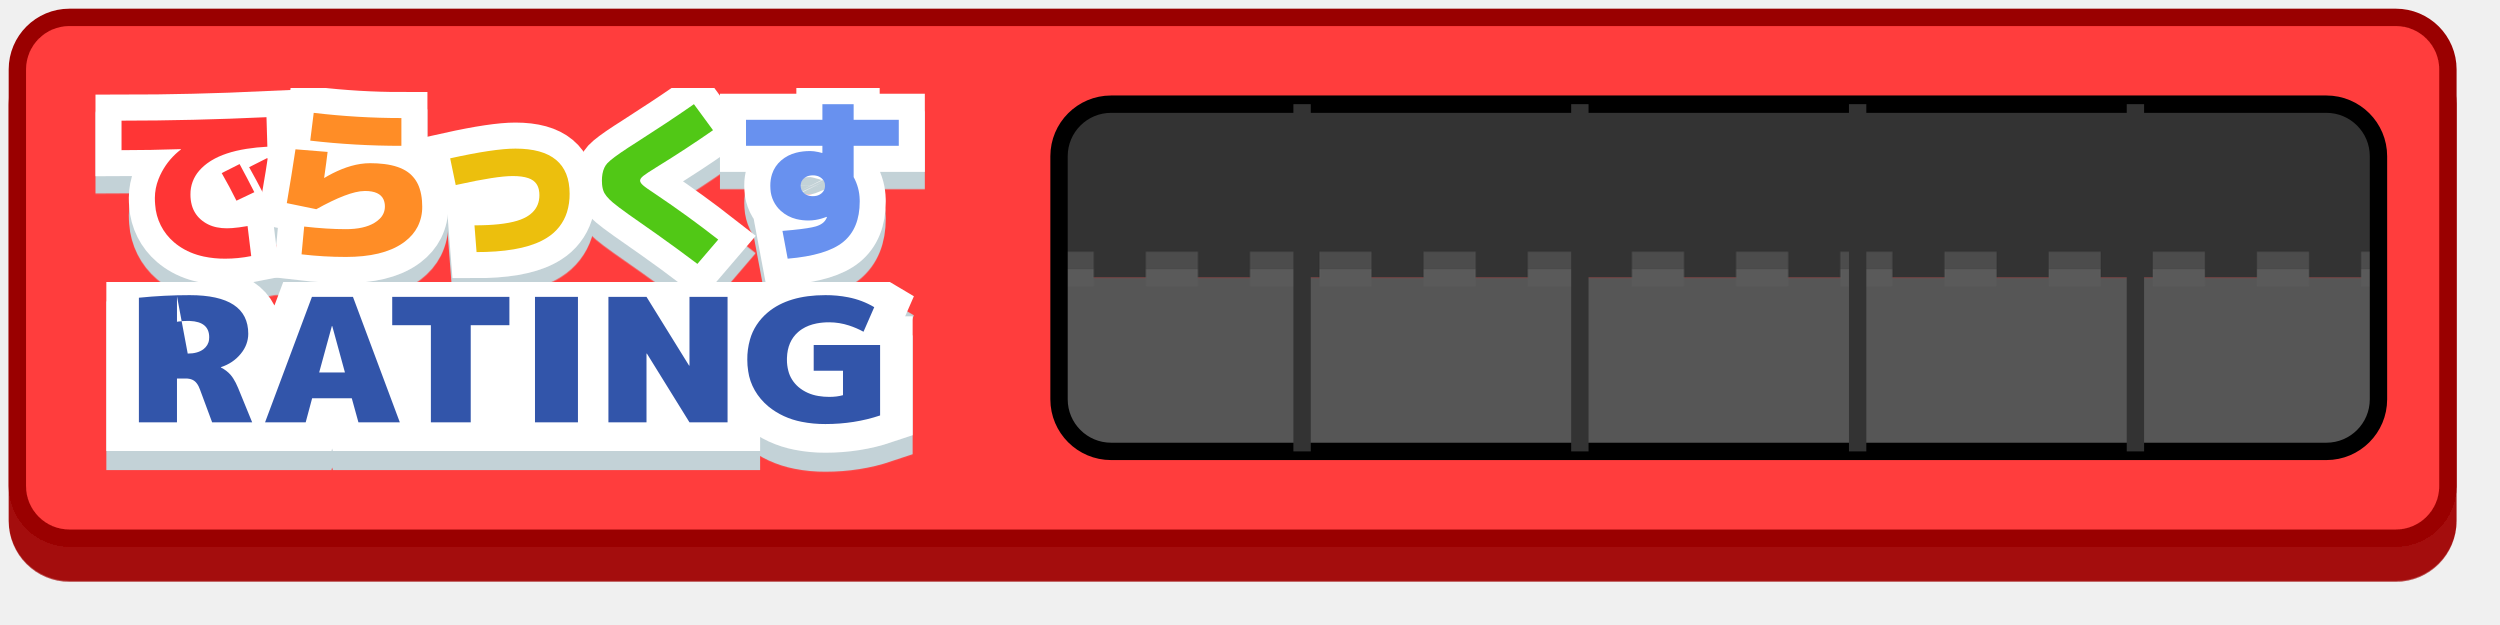
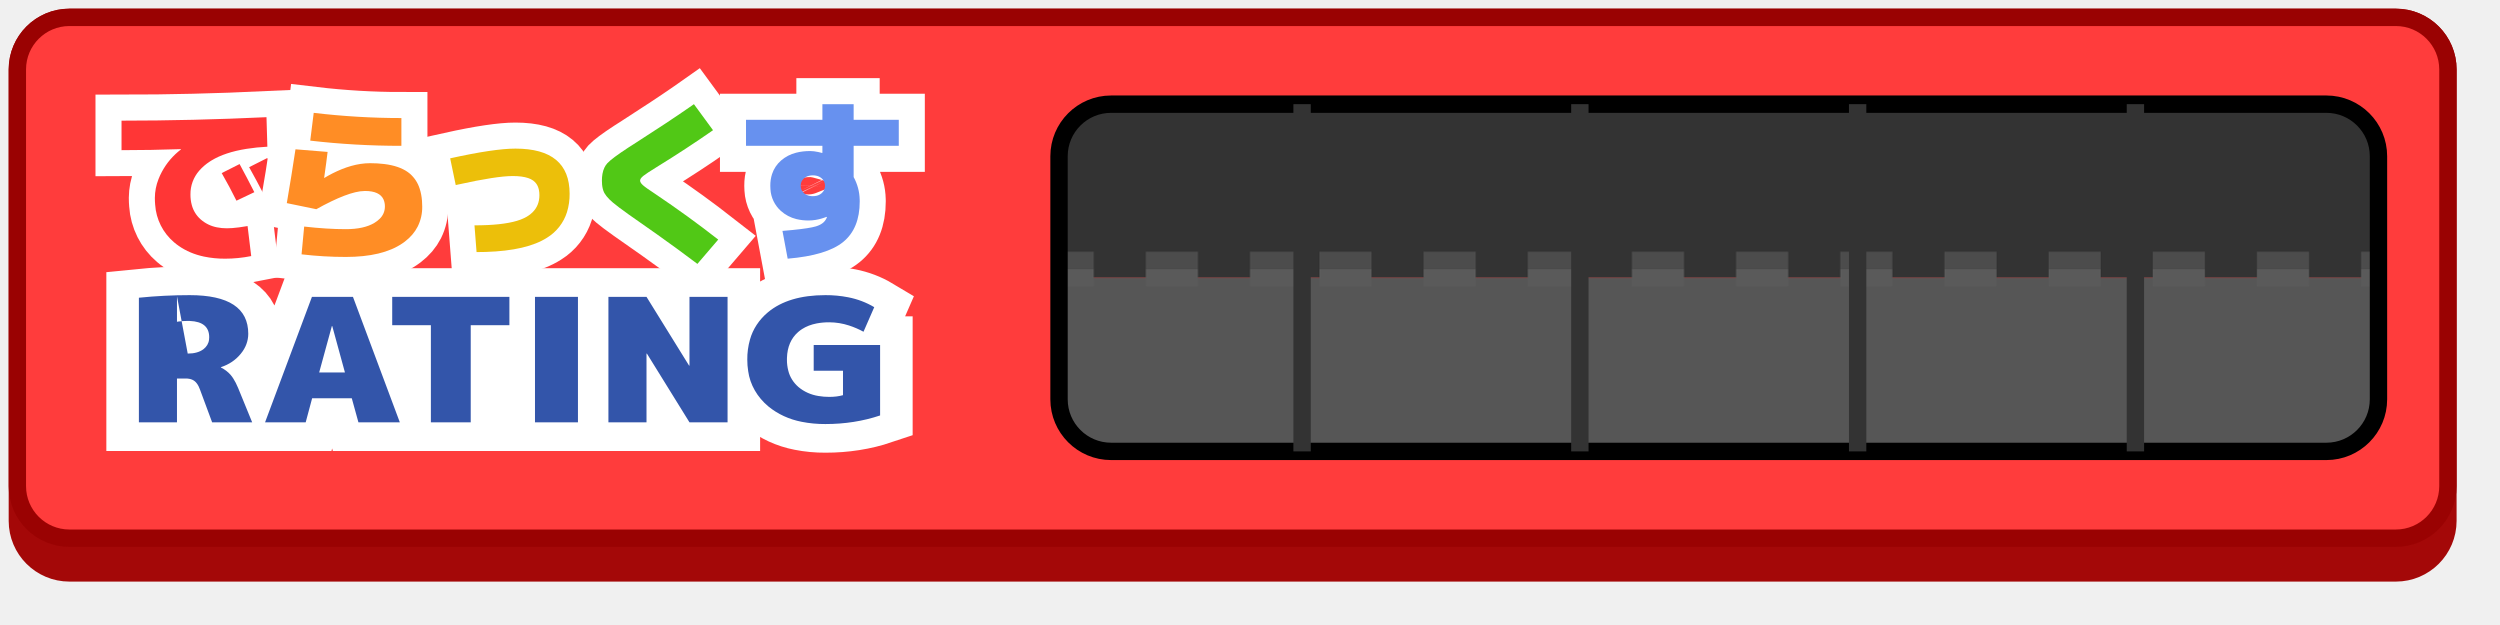
<svg xmlns="http://www.w3.org/2000/svg" width="144" height="36">
  <defs>
-     <filter id="a" height="120%">
-       <feDropShadow dx="0" dy="2" flood-color="#A40808" flood-opacity="1" stdDeviation="0" />
-     </filter>
-     <filter id="c" height="150%">
-       <feDropShadow dx="0" dy="1" flood-color="#C3D2D7" flood-opacity="1" stdDeviation="0" />
-     </filter>
-     <pattern id="b" x="0" y="6" width="76" height="20" patternUnits="userSpaceOnUse">
-       <rect x="0" y="0" width="76" height="10" fill="#333" />
-       <rect x="0" y="10" width="76" height="10" fill="#565656" />
-       <line x1="0" y1="9" x2="76" y2="9" stroke="#4C4C4C" stroke-width="1" stroke-dasharray="3" />
-       <line x1="0" y1="10" x2="76" y2="10" stroke="#5A5A5A" stroke-width="1" stroke-dasharray="3" />
+     <pattern id="a" x="0" y="6" width="76" height="20" patternUnits="userSpaceOnUse">
+       <path fill="#333" d="M0 0h76v10H0z" />
+       <path fill="#565656" d="M0 10h76v10H0z" />
+       <path stroke="#4C4C4C" stroke-dasharray="3" d="M0 9h76" />
+       <path stroke="#5A5A5A" stroke-dasharray="3" d="M0 10h76" />
    </pattern>
  </defs>
-   <rect x="1" y="1" width="140" height="30" stroke-width="1" stroke="#9A0202" fill="#FF3C3C" rx="3" filter="url(#a)" />
-   <rect x="61" y="6" width="76" height="20" stroke-width="1" stroke="#000" fill="url(#b)" rx="3" />
-   <line x1="75" y1="6" x2="75" y2="26" stroke="#333" stroke-width="1" />
-   <line x1="91" y1="6" x2="91" y2="26" stroke="#333" stroke-width="1" />
-   <line x1="107" y1="6" x2="107" y2="26" stroke="#333" stroke-width="1" />
-   <line x1="123" y1="6" x2="123" y2="26" stroke="#333" stroke-width="1" />
-   <g stroke="#fff" stroke-width="3" paint-order="stroke" transform="translate(7 6)" stroke-linecap="round" fill-rule="evenodd" filter="url(#c)">
-     <path fill="#ff3636" d="M3.42 2.61v-.02q-1.74.06-3.42.06V.95q4.09 0 8.35-.2l.05 1.7a11.607 11.607 0 00-1.211.125q-1.239.2-2.006.668a3.303 3.303 0 00-.098.062 2.897 2.897 0 00-.612.528A2.037 2.037 0 003.97 5.2a2.295 2.295 0 00.078.616 1.671 1.671 0 00.502.814 1.987 1.987 0 00.942.464 2.842 2.842 0 00.578.056 4.24 4.24 0 00.314-.013q.362-.027.844-.111a13.522 13.522 0 00.032-.006l.21 1.73q-.75.15-1.5.15a5.826 5.826 0 01-1.228-.122q-.82-.177-1.441-.61a3.526 3.526 0 01-.276-.213 3.099 3.099 0 01-1.088-2.163A4.352 4.352 0 011.92 5.4a2.98 2.98 0 01.208-1.078 3.775 3.775 0 01.197-.427Q2.73 3.14 3.42 2.61zm5.85 2.14l-1.05.5q-.45-.87-.87-1.62L8.4 3.1q.36.65.87 1.65zm-1.62.32l-1.03.49q-.39-.79-.85-1.59l1.03-.52q.46.85.85 1.62z" />
-     <path fill="#ff8d25" d="M11.67 4.25h.01a7.182 7.182 0 01.995-.501q.567-.229 1.098-.308a3.731 3.731 0 01.547-.041 6.531 6.531 0 01.809.047q.86.107 1.361.465a1.764 1.764 0 01.12.093 1.88 1.88 0 01.564.866q.103.312.133.694a4.212 4.212 0 01.013.335 2.501 2.501 0 01-.26 1.15q-.25.492-.74.866a3.318 3.318 0 01-.145.104q-1.145.78-3.255.78-1.27 0-2.55-.15l.15-1.6q1.32.15 2.4.15 1.05 0 1.65-.365a1.58 1.58 0 00.303-.235.964.964 0 00.297-.7.99.99 0 00-.076-.404Q14.874 5 14.02 5a2.44 2.44 0 00-.556.074q-.58.138-1.394.531a16.328 16.328 0 00-.85.445l-1.7-.35q.28-1.63.5-3.1l1.85.15q-.06.52-.2 1.5zm-.8-2.15l.2-1.6q2.53.3 5.05.3v1.6q-2.68 0-5.25-.3z" />
-     <path fill="#ecbf0a" d="M19.25 4.66l-.32-1.54q2.53-.56 3.76-.56 3.12 0 3.12 2.6a3.491 3.491 0 01-.152 1.061 2.669 2.669 0 01-1.138 1.464q-1.164.754-3.542.827a17.102 17.102 0 01-.528.008l-.12-1.54q1.577 0 2.445-.26a2.708 2.708 0 00.44-.17 1.806 1.806 0 00.451-.313q.404-.392.404-.997a1.47 1.47 0 00-.032-.316q-.043-.197-.146-.342a.789.789 0 00-.182-.182 1.085 1.085 0 00-.286-.143q-.343-.117-.894-.117-.927 0-3.123.485a52.194 52.194 0 00-.157.035z" />
-     <path fill="#51c816" d="M32.97 0l1.1 1.5q-1.55 1.08-3.24 2.12-.6.37-.78.515a.896.896 0 00-.074.067q-.075.075-.097.143a.18.18 0 00-.009.055.221.221 0 00.022.093q.037.081.138.172.16.145.74.525 1.86 1.25 3.6 2.61l-1.2 1.4a78.529 78.529 0 00-1.175-.873Q30.944 7.56 29.65 6.66a47.074 47.074 0 01-.452-.317q-.62-.442-.898-.678a3.466 3.466 0 01-.203-.186q-.188-.189-.28-.353a.925.925 0 01-.017-.031 1.027 1.027 0 01-.079-.217q-.028-.111-.041-.244a2.484 2.484 0 01-.01-.234 2.207 2.207 0 01.031-.381q.036-.204.114-.366a1.02 1.02 0 01.17-.253q.26-.28 1.209-.901a34.129 34.129 0 01.436-.279q1.843-1.181 3.061-2.025A50.871 50.871 0 0032.97 0z" />
-     <path fill="#6791ef" d="M40.63 6.51l-.02-.02a3.012 3.012 0 01-.639.178 2.563 2.563 0 01-.401.032 2.845 2.845 0 01-.706-.083 2.059 2.059 0 01-.884-.467 1.816 1.816 0 01-.603-1.257 2.496 2.496 0 01-.007-.193 2.16 2.16 0 01.098-.667 1.749 1.749 0 01.522-.788 2.092 2.092 0 01.864-.448q.369-.097.816-.097.203 0 .47.058a4.006 4.006 0 01.21.052l.02-.01v-.4h-4.4V.9h4.4V0h1.8v.9h2.6v1.5h-2.6v1.8a2.81 2.81 0 01.348 1.298 3.328 3.328 0 01.002.102q0 1.56-.95 2.335-.95.775-3.2.965l-.3-1.6a33.555 33.555 0 00.591-.053q.971-.098 1.334-.207.465-.14.605-.46a.053.053 0 00.006-.007q.007-.011.014-.028.01-.025.01-.035zm-1.315-2.24a.543.543 0 00-.194.394.669.669 0 00-.001.036.564.564 0 00.055.251.568.568 0 00.14.179.676.676 0 00.322.153.958.958 0 00.183.017.923.923 0 00.225-.026.666.666 0 00.28-.144.543.543 0 00.194-.394.669.669 0 00.001-.036.564.564 0 00-.055-.251.568.568 0 00-.14-.179.676.676 0 00-.322-.153.958.958 0 00-.183-.017.923.923 0 00-.225.026.666.666 0 00-.28.144z" />
+   <rect x="1" y="1" width="140" height="32" stroke="#A40808" fill="#A40808" rx="3" />
+   <rect x="1" y="1" width="140" height="30" stroke="#9A0202" fill="#FF3C3C" rx="3" />
+   <rect x="61" y="6" width="76" height="20" stroke="#000" fill="url(#a)" rx="3" />
+   <path stroke="#333" d="M75 6v20M91 6v20M107 6v20M123 6v20" />
+   <g stroke="#fff" stroke-width="3" paint-order="stroke" stroke-linecap="round" fill-rule="evenodd">
+     <path fill="#ff3636" d="M10.42 8.61v-.02q-1.74.06-3.42.06v-1.7q4.09 0 8.35-.2l.05 1.7a11.607 11.607 0 0 0-1.211.125q-1.239.2-2.006.668a3.303 3.303 0 0 0-.098.062 2.897 2.897 0 0 0-.612.528 2.037 2.037 0 0 0-.503 1.367 2.295 2.295 0 0 0 .078.616 1.671 1.671 0 0 0 .502.814 1.987 1.987 0 0 0 .942.464 2.842 2.842 0 0 0 .578.056 4.24 4.24 0 0 0 .314-.013q.362-.027.844-.111a13.522 13.522 0 0 0 .032-.006l.21 1.73q-.75.15-1.5.15a5.826 5.826 0 0 1-1.228-.122q-.82-.177-1.441-.61a3.526 3.526 0 0 1-.276-.213 3.099 3.099 0 0 1-1.088-2.163 4.352 4.352 0 0 1-.017-.392 2.98 2.98 0 0 1 .208-1.078 3.775 3.775 0 0 1 .197-.427Q9.73 9.14 10.42 8.61zm5.85 2.14-1.05.5q-.45-.87-.87-1.62l1.05-.53q.36.65.87 1.65zm-1.62.32-1.03.49q-.39-.79-.85-1.59l1.03-.52q.46.85.85 1.62z" />
+     <path fill="#ff8d25" d="M18.67 10.25h.01a7.182 7.182 0 0 1 .995-.501q.567-.229 1.098-.308a3.731 3.731 0 0 1 .547-.041 6.531 6.531 0 0 1 .809.047q.86.107 1.361.465a1.764 1.764 0 0 1 .12.093 1.88 1.88 0 0 1 .564.866q.103.312.133.694a4.212 4.212 0 0 1 .013.335 2.501 2.501 0 0 1-.26 1.15q-.25.492-.74.866a3.318 3.318 0 0 1-.145.104q-1.145.78-3.255.78-1.27 0-2.55-.15l.15-1.6q1.32.15 2.4.15 1.05 0 1.65-.365a1.58 1.58 0 0 0 .303-.235.964.964 0 0 0 .297-.7.99.99 0 0 0-.076-.404Q21.874 11 21.02 11a2.44 2.44 0 0 0-.556.074q-.58.138-1.394.531a16.328 16.328 0 0 0-.85.445l-1.7-.35q.28-1.63.5-3.1l1.85.15q-.06.52-.2 1.5zm-.8-2.15.2-1.6q2.53.3 5.05.3v1.6q-2.68 0-5.25-.3z" />
+     <path fill="#ecbf0a" d="m26.25 10.66-.32-1.54q2.53-.56 3.76-.56 3.12 0 3.12 2.6a3.491 3.491 0 0 1-.152 1.061 2.669 2.669 0 0 1-1.138 1.464q-1.164.754-3.542.827a17.102 17.102 0 0 1-.528.008l-.12-1.54q1.577 0 2.445-.26a2.708 2.708 0 0 0 .44-.17 1.806 1.806 0 0 0 .451-.313q.404-.392.404-.997a1.47 1.47 0 0 0-.032-.316q-.043-.197-.146-.342a.789.789 0 0 0-.182-.182 1.085 1.085 0 0 0-.286-.143q-.343-.117-.894-.117-.927 0-3.123.485a52.194 52.194 0 0 0-.157.035z" />
+     <path fill="#51c816" d="m39.97 6 1.1 1.5q-1.55 1.08-3.24 2.12-.6.37-.78.515a.896.896 0 0 0-.074.067q-.075.075-.097.143a.18.18 0 0 0-.009.055.221.221 0 0 0 .022.093q.037.081.138.172.16.145.74.525 1.86 1.25 3.6 2.61l-1.2 1.4a78.529 78.529 0 0 0-1.175-.873q-1.051-.767-2.345-1.667a47.074 47.074 0 0 1-.452-.317q-.62-.442-.898-.678a3.466 3.466 0 0 1-.203-.186q-.188-.189-.28-.353a.925.925 0 0 1-.017-.031 1.027 1.027 0 0 1-.079-.217q-.028-.111-.041-.244a2.484 2.484 0 0 1-.01-.234 2.207 2.207 0 0 1 .031-.381q.036-.204.114-.366a1.02 1.02 0 0 1 .17-.253q.26-.28 1.209-.901a34.129 34.129 0 0 1 .436-.279q1.843-1.181 3.061-2.025A50.871 50.871 0 0 0 39.97 6z" />
+     <path fill="#6791ef" d="m47.63 12.51-.02-.02a3.012 3.012 0 0 1-.639.178 2.563 2.563 0 0 1-.401.032 2.845 2.845 0 0 1-.706-.083 2.059 2.059 0 0 1-.884-.467 1.816 1.816 0 0 1-.603-1.257 2.496 2.496 0 0 1-.007-.193 2.16 2.16 0 0 1 .098-.667 1.749 1.749 0 0 1 .522-.788 2.092 2.092 0 0 1 .864-.448q.369-.097.816-.097.203 0 .47.058a4.006 4.006 0 0 1 .21.052l.02-.01v-.4h-4.4V6.9h4.4V6h1.8v.9h2.6v1.5h-2.6v1.8a2.81 2.81 0 0 1 .348 1.298 3.328 3.328 0 0 1 .002.102q0 1.56-.95 2.335-.95.775-3.2.965l-.3-1.6a33.555 33.555 0 0 0 .591-.053q.971-.098 1.334-.207.465-.14.605-.46a.053.053 0 0 0 .006-.007q.007-.011.014-.028.01-.025.01-.035zm-1.315-2.24a.543.543 0 0 0-.194.394.669.669 0 0 0-.001.036.564.564 0 0 0 .055.251.568.568 0 0 0 .14.179.676.676 0 0 0 .322.153.958.958 0 0 0 .183.017.923.923 0 0 0 .225-.026.666.666 0 0 0 .28-.144.543.543 0 0 0 .194-.394.669.669 0 0 0 .001-.036.564.564 0 0 0-.055-.251.568.568 0 0 0-.14-.179.676.676 0 0 0-.322-.153.958.958 0 0 0-.183-.017.923.923 0 0 0-.225.026.666.666 0 0 0-.28.144z" />
  </g>
-   <g stroke="#fff" stroke-width="3" paint-order="stroke" transform="matrix(1.25 0 0 1.1 8 17)" stroke-linecap="round" fill-rule="evenodd" fill="#35A" filter="url(#c)">
-     <path d="M31.095 3.96V2.61h3.06V6.3q-1.179.45-2.52.45a4.799 4.799 0 01-1.097-.118 3.273 3.273 0 01-1.527-.8 3.048 3.048 0 01-.935-1.854 4.309 4.309 0 01-.041-.603 4.205 4.205 0 01.123-1.045A2.926 2.926 0 0128.984.9q.95-.9 2.651-.9a4.685 4.685 0 011.05.112 3.471 3.471 0 011.2.518l-.495 1.287a3.638 3.638 0 00-.671-.329 2.64 2.64 0 00-.904-.166 2.69 2.69 0 00-.582.059q-.386.086-.671.294a1.583 1.583 0 00-.187.16q-.488.488-.512 1.351a3.242 3.242 0 00-.001.089 2.561 2.561 0 00.063.584 1.701 1.701 0 00.468.852 1.781 1.781 0 00.919.47 2.579 2.579 0 00.503.047q.351 0 .63-.09V3.96h-1.35zM23.391.09l1.962 3.6h.018V.09h1.755v6.57h-1.755l-1.962-3.6h-.018v3.6h-1.755V.09h1.755zM2.16 4.365h-.405V6.66H0V.135Q1.17 0 2.34 0q2.7 0 2.7 2.025a1.757 1.757 0 01-.335 1.03 2.148 2.148 0 01-.016.023q-.351.486-.909.693v.018q.27.153.45.392.121.16.234.412a4.175 4.175 0 01.108.267l.648 1.8H3.375l-.558-1.71a1.659 1.659 0 00-.065-.175q-.081-.181-.187-.275a.524.524 0 00-.236-.117.768.768 0 00-.169-.018zM11.673.09h5.4v1.485h-1.782V6.66h-1.836V1.575h-1.782V.09zM9.81 5.4H7.983l-.297 1.26H5.814L7.974.09h1.89l2.16 6.57h-1.908L9.81 5.4zm10.422 1.26h-1.98V.09h1.98v6.57zM8.892 1.62l-.585 2.43h1.188L8.91 1.62h-.018zm-7.137-.225V.06l.495 3q.459 0 .725-.229a.753.753 0 00.258-.5 1.069 1.069 0 00.007-.126q0-.813-.895-.853a2.129 2.129 0 00-.095-.002 3.093 3.093 0 00-.221.008q-.104.007-.194.022a1.607 1.607 0 00-.08.015z" />
-   </g>
+   <path d="M31.095 3.96V2.61h3.06V6.3q-1.179.45-2.52.45a4.799 4.799 0 0 1-1.097-.118 3.273 3.273 0 0 1-1.527-.8 3.048 3.048 0 0 1-.935-1.854 4.309 4.309 0 0 1-.041-.603 4.205 4.205 0 0 1 .123-1.045A2.926 2.926 0 0 1 28.984.9q.95-.9 2.651-.9a4.685 4.685 0 0 1 1.05.112 3.471 3.471 0 0 1 1.2.518l-.495 1.287a3.638 3.638 0 0 0-.671-.329 2.64 2.64 0 0 0-.904-.166 2.69 2.69 0 0 0-.582.059q-.386.086-.671.294a1.583 1.583 0 0 0-.187.16q-.488.488-.512 1.351a3.242 3.242 0 0 0-.001.089 2.561 2.561 0 0 0 .063.584 1.701 1.701 0 0 0 .468.852 1.781 1.781 0 0 0 .919.47 2.579 2.579 0 0 0 .503.047q.351 0 .63-.09V3.96h-1.35zM23.391.09l1.962 3.6h.018V.09h1.755v6.57h-1.755l-1.962-3.6h-.018v3.6h-1.755V.09h1.755zM2.16 4.365h-.405V6.66H0V.135Q1.17 0 2.34 0q2.7 0 2.7 2.025a1.757 1.757 0 0 1-.335 1.03 2.148 2.148 0 0 1-.016.023q-.351.486-.909.693v.018q.27.153.45.392.121.16.234.412a4.175 4.175 0 0 1 .108.267l.648 1.8H3.375l-.558-1.71a1.659 1.659 0 0 0-.065-.175q-.081-.181-.187-.275a.524.524 0 0 0-.236-.117.768.768 0 0 0-.169-.018zM11.673.09h5.4v1.485h-1.782V6.66h-1.836V1.575h-1.782V.09zM9.81 5.4H7.983l-.297 1.26H5.814L7.974.09h1.89l2.16 6.57h-1.908L9.81 5.4zm10.422 1.26h-1.98V.09h1.98v6.57zM8.892 1.62l-.585 2.43h1.188L8.91 1.62h-.018zm-7.137-.225V.06l.495 3q.459 0 .725-.229a.753.753 0 0 0 .258-.5 1.069 1.069 0 0 0 .007-.126q0-.813-.895-.853a2.129 2.129 0 0 0-.095-.002 3.093 3.093 0 0 0-.221.008q-.104.007-.194.022a1.607 1.607 0 0 0-.08.015z" transform="matrix(1.25 0 0 1.1 8 17)" stroke="#fff" stroke-width="3" paint-order="stroke" stroke-linecap="round" fill-rule="evenodd" fill="#35A" />
</svg>
